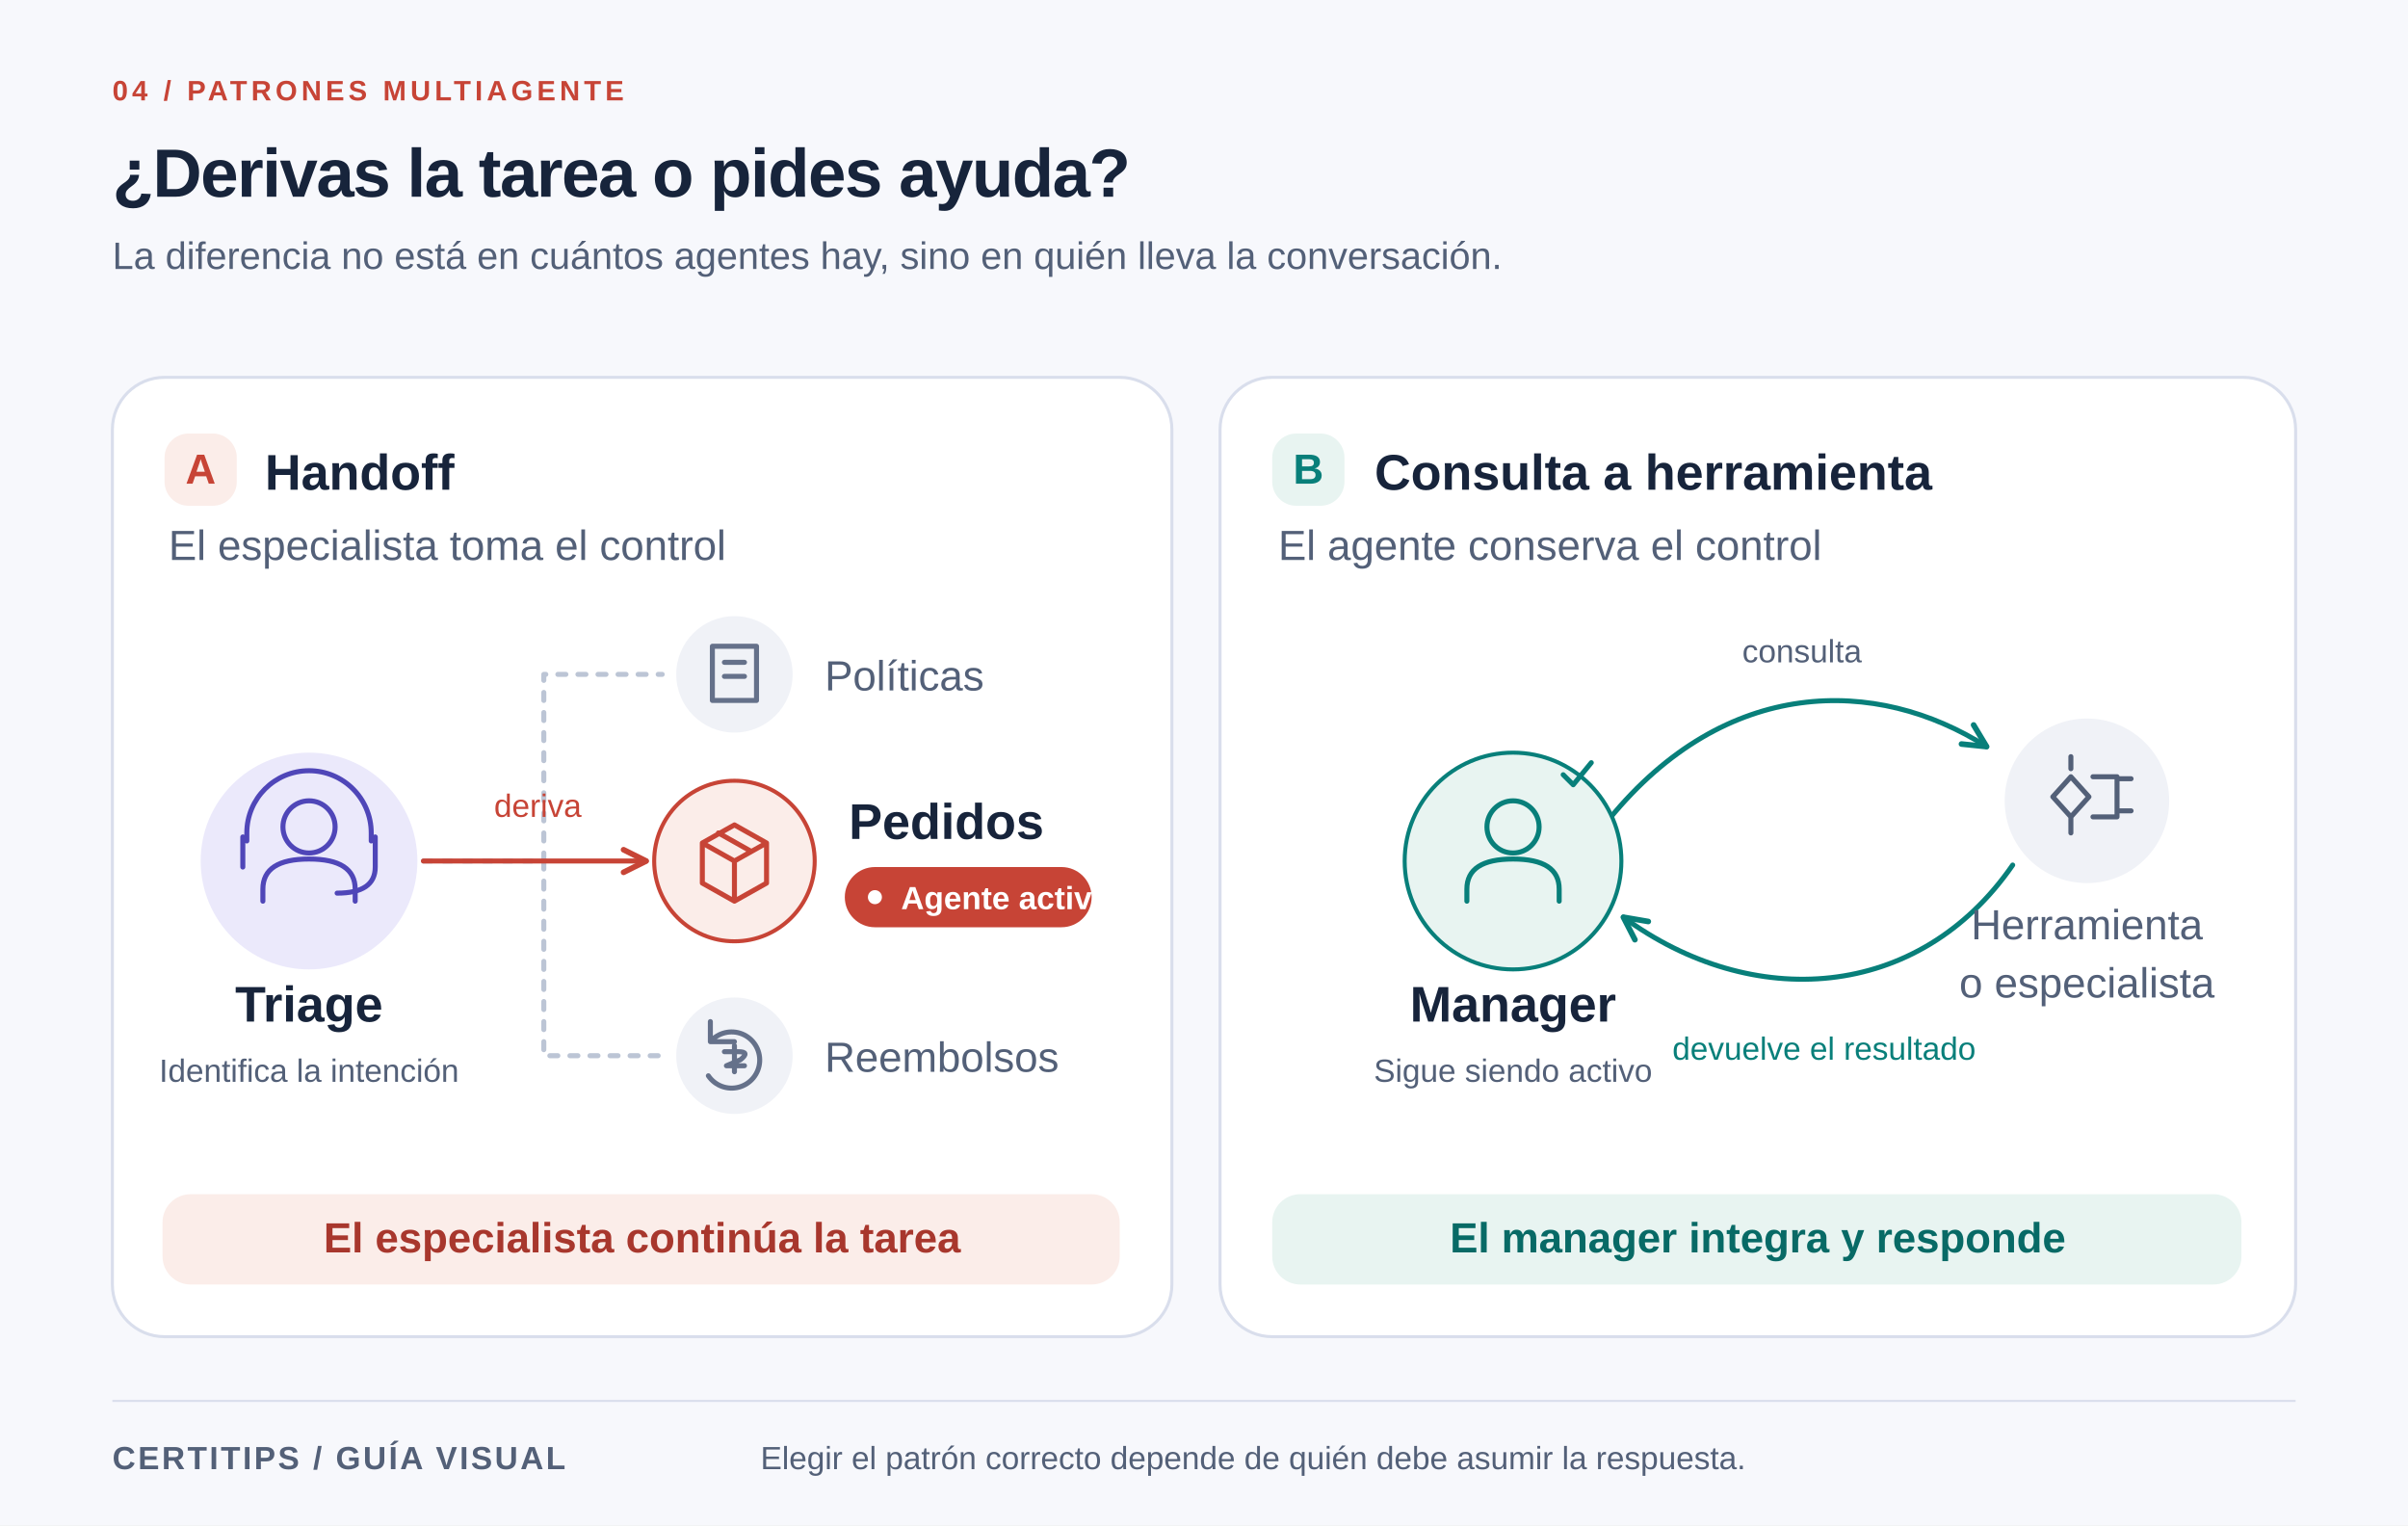
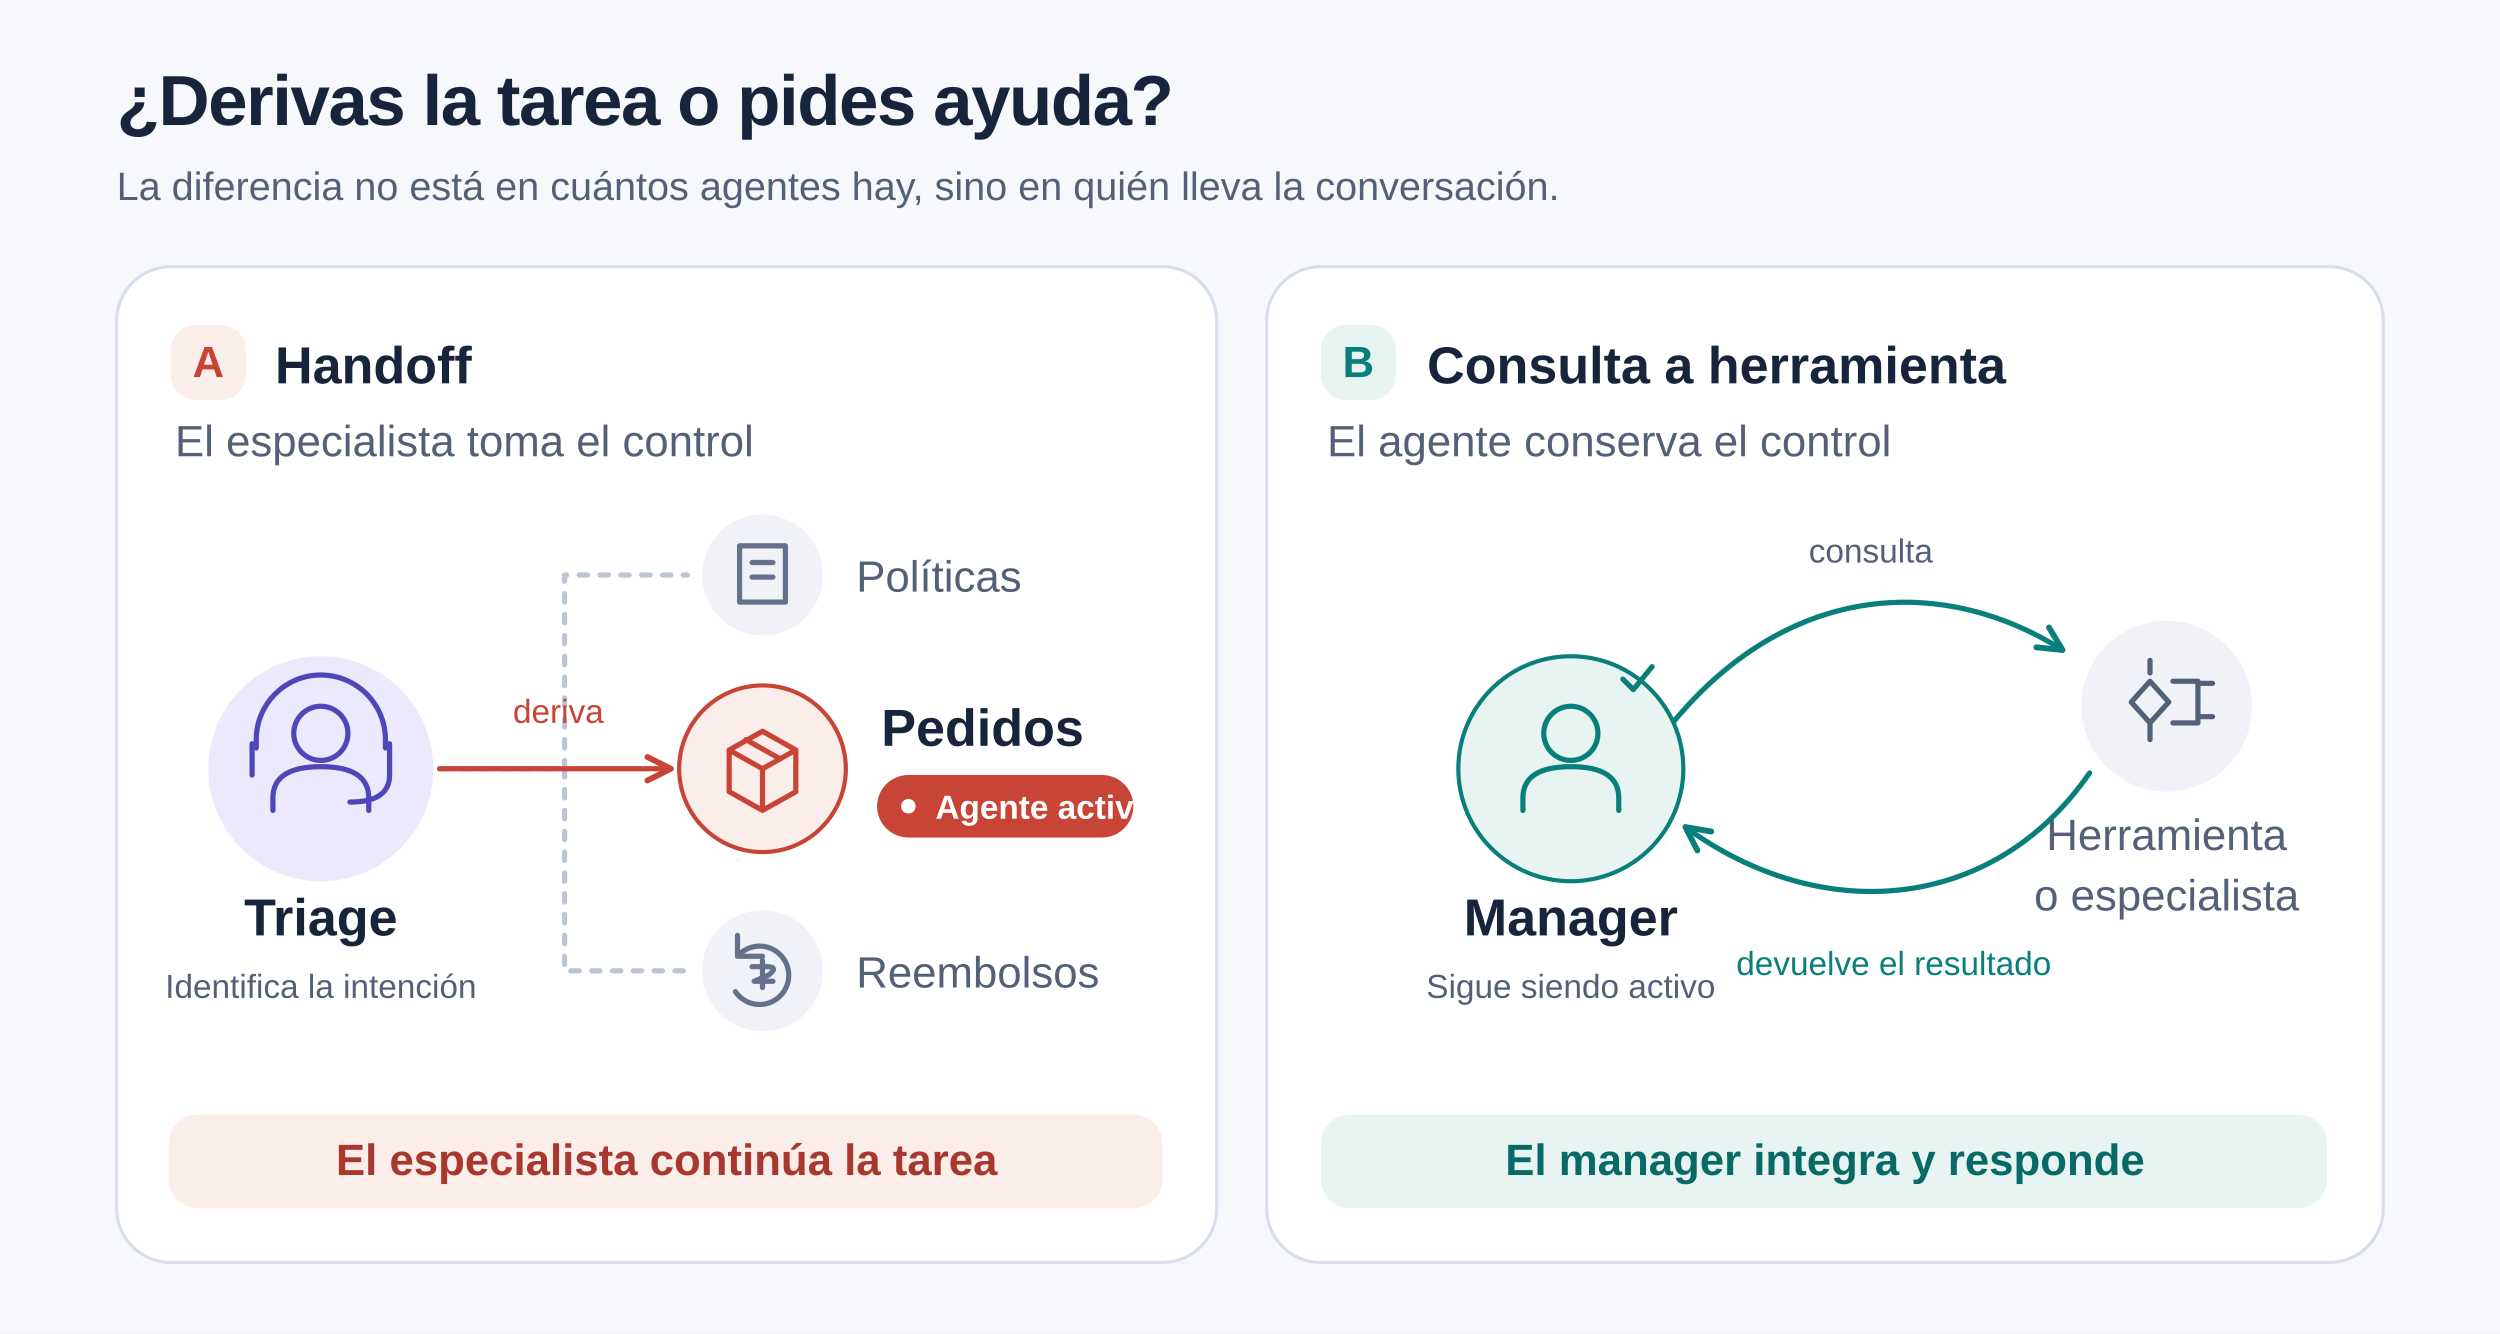
- <svg xmlns="http://www.w3.org/2000/svg" viewBox="0 0 1200 760" role="img" aria-labelledby="title description">
+ <svg xmlns="http://www.w3.org/2000/svg" viewBox="0 0 1200 640" role="img" aria-labelledby="title description">
  <defs>
    <marker id="coral-arrow" viewBox="0 0 8 8" refX="7" refY="4" markerWidth="6" markerHeight="6" orient="auto">
      <path d="M1 1 7 4 1 7" fill="none" stroke="#c74436" stroke-width="1.5" stroke-linecap="round" stroke-linejoin="round" />
    </marker>
    <marker id="teal-arrow" viewBox="0 0 8 8" refX="7" refY="4" markerWidth="6" markerHeight="6" orient="auto">
      <path d="M1 1 7 4 1 7" fill="none" stroke="#087f7a" stroke-width="1.5" stroke-linecap="round" stroke-linejoin="round" />
    </marker>
    <style>
      text{font-family:'Segoe UI',Arial,sans-serif;fill:#17243b}
      .eyebrow{font-size:14px;font-weight:700;letter-spacing:2px;fill:#c74436}
      .title{font-size:34px;font-weight:700;letter-spacing:-.7px}
      .subtitle{font-size:19px;fill:#536078}
      .label{font-size:25px;font-weight:700}
      .body{font-size:21px;fill:#536078}
      .meta{font-size:16px;fill:#536078}
      .icon{fill:none;stroke-width:2.5;stroke-linecap:round;stroke-linejoin:round}
      .route{fill:none;stroke-width:2.5;stroke-linecap:round;stroke-linejoin:round}
    </style>
  </defs>
-   <rect width="1200" height="760" fill="#f7f8fc" />
-   <text x="56" y="50" class="eyebrow">04 / PATRONES MULTIAGENTE</text>
-   <text x="56" y="98" class="title">¿Derivas la tarea o pides ayuda?</text>
-   <text x="56" y="134" class="subtitle">La diferencia no está en cuántos agentes hay, sino en quién lleva la conversación.</text>
-   <rect x="56" y="188" width="528" height="478" rx="26" fill="#fff" stroke="#d9deec" stroke-width="1.5" />
-   <rect x="608" y="188" width="536" height="478" rx="26" fill="#fff" stroke="#d9deec" stroke-width="1.5" />
-   <rect x="82" y="216" width="36" height="36" rx="12" fill="#fbede9" />
-   <text x="100" y="241" text-anchor="middle" font-size="21" font-weight="700" style="fill:#c74436">A</text>
-   <text x="132" y="244" class="label">Handoff</text>
-   <text x="84" y="279" class="body">El especialista toma el control</text>
-   <rect x="634" y="216" width="36" height="36" rx="12" fill="#e8f4f1" />
-   <text x="652" y="241" text-anchor="middle" font-size="21" font-weight="700" style="fill:#087f7a">B</text>
-   <text x="685" y="244" class="label">Consulta a herramienta</text>
-   <text x="637" y="279" class="body">El agente conserva el control</text>
-   <g class="route" stroke="#bcc5d5" stroke-dasharray="4 6">
-     <path d="M211 429H271V336H330m-59 93V526H330" />
+   <rect width="1200" height="640" fill="#f7f8fc" />
+   <text x="56" y="60" class="title">¿Derivas la tarea o pides ayuda?</text>
+   <text x="56" y="96" class="subtitle">La diferencia no está en cuántos agentes hay, sino en quién lleva la conversación.</text>
+   <g transform="translate(0 -60)">
+     <rect x="56" y="188" width="528" height="478" rx="26" fill="#fff" stroke="#d9deec" stroke-width="1.5" />
+     <rect x="608" y="188" width="536" height="478" rx="26" fill="#fff" stroke="#d9deec" stroke-width="1.5" />
+     <rect x="82" y="216" width="36" height="36" rx="12" fill="#fbede9" />
+     <text x="100" y="241" text-anchor="middle" font-size="21" font-weight="700" style="fill:#c74436">A</text>
+     <text x="132" y="244" class="label">Handoff</text>
+     <text x="84" y="279" class="body">El especialista toma el control</text>
+     <rect x="634" y="216" width="36" height="36" rx="12" fill="#e8f4f1" />
+     <text x="652" y="241" text-anchor="middle" font-size="21" font-weight="700" style="fill:#087f7a">B</text>
+     <text x="685" y="244" class="label">Consulta a herramienta</text>
+     <text x="637" y="279" class="body">El agente conserva el control</text>
+     <g class="route" stroke="#bcc5d5" stroke-dasharray="4 6">
+       <path d="M211 429H271V336H330m-59 93V526H330" />
+     </g>
+     <path d="M211 429H322" class="route" stroke="#c74436" marker-end="url(#coral-arrow)" />
+     <circle cx="154" cy="429" r="54" fill="#ebe9fb" />
+     <circle cx="154" cy="412" r="13" fill="none" stroke="#4f46b8" stroke-width="2.5" />
+     <path d="M131 449v-6q0-15 23-15t23 15v6" class="icon" stroke="#4f46b8" />
+     <path d="M123 419v-4a31 31 0 0 1 62 0v4m-64-2v15m66-15v15m0 0q0 13-19 13" class="icon" stroke="#4f46b8" />
+     <text x="154" y="509" text-anchor="middle" class="label">Triage</text>
+     <text x="154" y="539" text-anchor="middle" class="meta">Identifica la intención</text>
+     <text x="268" y="407" text-anchor="middle" class="meta" style="fill:#c74436">deriva</text>
+     <circle cx="366" cy="336" r="29" fill="#f0f2f7" />
+     <g class="icon" stroke="#65718a">
+       <path d="M355 322h22v27h-22zM361 330h10m-10 7h10" />
+     </g>
+     <text x="411" y="344" class="body">Políticas</text>
+     <circle cx="366" cy="429" r="40" fill="#fbede9" stroke="#c74436" stroke-width="2" />
+     <g class="icon" stroke="#c74436">
+       <path d="m350 420 16-9 16 9v20l-16 9-16-9zM350 420l16 9 16-9m-16 9v20m-8-34 16 9" />
+     </g>
+     <text x="423" y="418" class="label">Pedidos</text>
+     <rect x="421" y="432" width="123" height="30" rx="15" fill="#c74436" />
+     <circle cx="436" cy="447" r="3.5" fill="#fff" />
+     <text x="449" y="453" font-size="16" font-weight="600" style="fill:#fff">Agente activo</text>
+     <circle cx="366" cy="526" r="29" fill="#f0f2f7" />
+     <g class="icon" stroke="#65718a">
+       <path d="M354 519a14 14 0 1 1-1 17m1-17h12m-12 0v-10M366 521v13m-5-10h7q6 0 1 4l-7 3h9" />
+     </g>
+     <text x="411" y="534" class="body">Reembolsos</text>
+     <rect x="81" y="595" width="477" height="45" rx="14" fill="#fbede9" />
+     <text x="320" y="624" text-anchor="middle" font-size="21" font-weight="600" style="fill:#a8372d">El especialista continúa la tarea</text>
+     <path d="M802 408C860 337 935 337 990 372" class="route" stroke="#087f7a" marker-end="url(#teal-arrow)" />
+     <text x="898" y="330" text-anchor="middle" class="meta">consulta</text>
+     <path d="M1003 431C956 499 873 504 809 457" class="route" stroke="#087f7a" marker-end="url(#teal-arrow)" />
+     <text x="909" y="528" text-anchor="middle" class="meta" style="fill:#087f7a">devuelve el resultado</text>
+     <circle cx="754" cy="429" r="54" fill="#e8f4f1" stroke="#087f7a" stroke-width="2" />
+     <circle cx="754" cy="412" r="13" fill="none" stroke="#087f7a" stroke-width="2.5" />
+     <path d="M731 449v-6q0-15 23-15t23 15v6" class="icon" stroke="#087f7a" />
+     <path d="m779 386 5 5 9-11" class="icon" stroke="#087f7a" />
+     <text x="754" y="509" text-anchor="middle" class="label">Manager</text>
+     <text x="754" y="539" text-anchor="middle" class="meta">Sigue siendo activo</text>
+     <circle cx="1040" cy="399" r="41" fill="#f0f2f7" />
+     <g class="icon" stroke="#536078">
+       <path d="m1023 397 9-10 9 10-9 10zm20-10h12v20h-12M1032 383v-6m0 30v8m23-27h7m-7 16h7" />
+     </g>
+     <text x="1040" y="468" text-anchor="middle" class="body">Herramienta</text>
+     <text x="1040" y="497" text-anchor="middle" class="body">o especialista</text>
+     <rect x="634" y="595" width="483" height="45" rx="14" fill="#e8f4f1" />
+     <text x="876" y="624" text-anchor="middle" font-size="21" font-weight="600" style="fill:#086a66">El manager integra y responde</text>
  </g>
-   <path d="M211 429H322" class="route" stroke="#c74436" marker-end="url(#coral-arrow)" />
-   <circle cx="154" cy="429" r="54" fill="#ebe9fb" />
-   <circle cx="154" cy="412" r="13" fill="none" stroke="#4f46b8" stroke-width="2.5" />
-   <path d="M131 449v-6q0-15 23-15t23 15v6" class="icon" stroke="#4f46b8" />
-   <path d="M123 419v-4a31 31 0 0 1 62 0v4m-64-2v15m66-15v15m0 0q0 13-19 13" class="icon" stroke="#4f46b8" />
-   <text x="154" y="509" text-anchor="middle" class="label">Triage</text>
-   <text x="154" y="539" text-anchor="middle" class="meta">Identifica la intención</text>
-   <text x="268" y="407" text-anchor="middle" class="meta" style="fill:#c74436">deriva</text>
-   <circle cx="366" cy="336" r="29" fill="#f0f2f7" />
-   <g class="icon" stroke="#65718a">
-     <path d="M355 322h22v27h-22zM361 330h10m-10 7h10" />
-   </g>
-   <text x="411" y="344" class="body">Políticas</text>
-   <circle cx="366" cy="429" r="40" fill="#fbede9" stroke="#c74436" stroke-width="2" />
-   <g class="icon" stroke="#c74436">
-     <path d="m350 420 16-9 16 9v20l-16 9-16-9zM350 420l16 9 16-9m-16 9v20m-8-34 16 9" />
-   </g>
-   <text x="423" y="418" class="label">Pedidos</text>
-   <rect x="421" y="432" width="123" height="30" rx="15" fill="#c74436" />
-   <circle cx="436" cy="447" r="3.5" fill="#fff" />
-   <text x="449" y="453" font-size="16" font-weight="600" style="fill:#fff">Agente activo</text>
-   <circle cx="366" cy="526" r="29" fill="#f0f2f7" />
-   <g class="icon" stroke="#65718a">
-     <path d="M354 519a14 14 0 1 1-1 17m1-17h12m-12 0v-10M366 521v13m-5-10h7q6 0 1 4l-7 3h9" />
-   </g>
-   <text x="411" y="534" class="body">Reembolsos</text>
-   <rect x="81" y="595" width="477" height="45" rx="14" fill="#fbede9" />
-   <text x="320" y="624" text-anchor="middle" font-size="21" font-weight="600" style="fill:#a8372d">El especialista continúa la tarea</text>
-   <path d="M802 408C860 337 935 337 990 372" class="route" stroke="#087f7a" marker-end="url(#teal-arrow)" />
-   <text x="898" y="330" text-anchor="middle" class="meta">consulta</text>
-   <path d="M1003 431C956 499 873 504 809 457" class="route" stroke="#087f7a" marker-end="url(#teal-arrow)" />
-   <text x="909" y="528" text-anchor="middle" class="meta" style="fill:#087f7a">devuelve el resultado</text>
-   <circle cx="754" cy="429" r="54" fill="#e8f4f1" stroke="#087f7a" stroke-width="2" />
-   <circle cx="754" cy="412" r="13" fill="none" stroke="#087f7a" stroke-width="2.5" />
-   <path d="M731 449v-6q0-15 23-15t23 15v6" class="icon" stroke="#087f7a" />
-   <path d="m779 386 5 5 9-11" class="icon" stroke="#087f7a" />
-   <text x="754" y="509" text-anchor="middle" class="label">Manager</text>
-   <text x="754" y="539" text-anchor="middle" class="meta">Sigue siendo activo</text>
-   <circle cx="1040" cy="399" r="41" fill="#f0f2f7" />
-   <g class="icon" stroke="#536078">
-     <path d="m1023 397 9-10 9 10-9 10zm20-10h12v20h-12M1032 383v-6m0 30v8m23-27h7m-7 16h7" />
-   </g>
-   <text x="1040" y="468" text-anchor="middle" class="body">Herramienta</text>
-   <text x="1040" y="497" text-anchor="middle" class="body">o especialista</text>
-   <rect x="634" y="595" width="483" height="45" rx="14" fill="#e8f4f1" />
-   <text x="876" y="624" text-anchor="middle" font-size="21" font-weight="600" style="fill:#086a66">El manager integra y responde</text>
-   <path d="M56 698H1144" stroke="#d9deec" />
-   <text x="56" y="732" class="meta" font-weight="700" letter-spacing="1.2">CERTITIPS / GUÍA VISUAL</text>
-   <text x="379" y="732" class="meta">Elegir el patrón correcto depende de quién debe asumir la respuesta.</text>
</svg>
